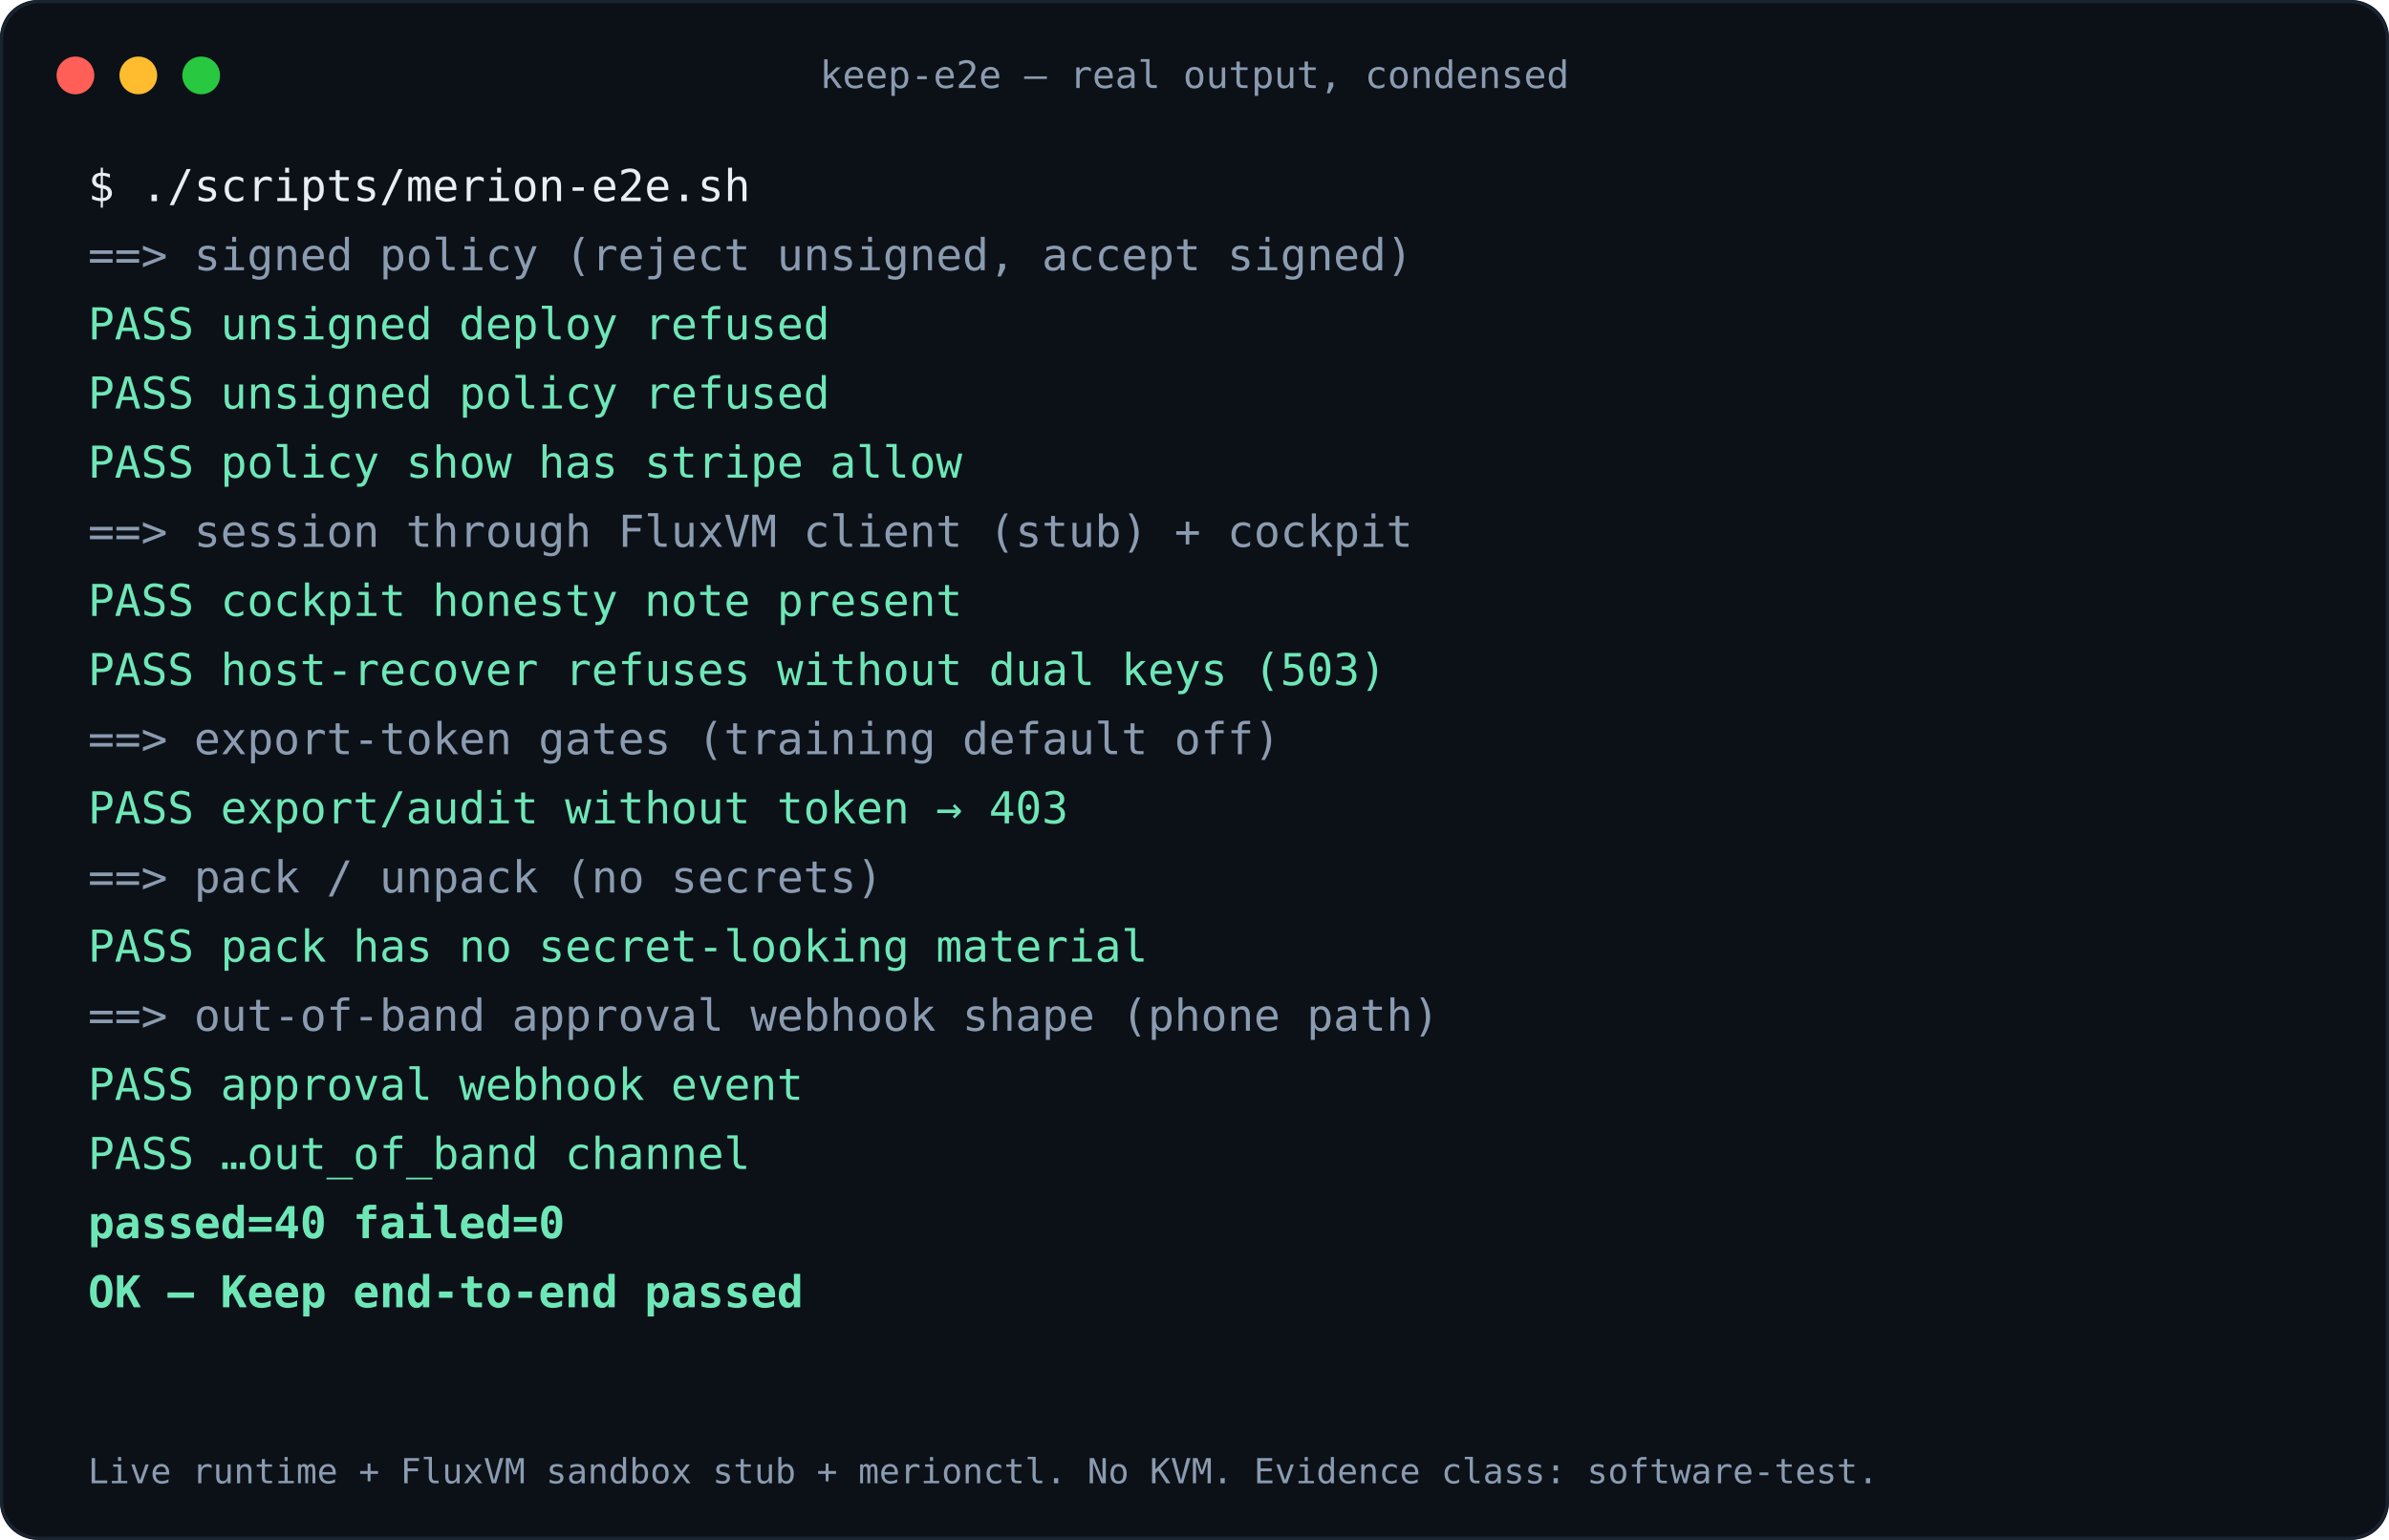
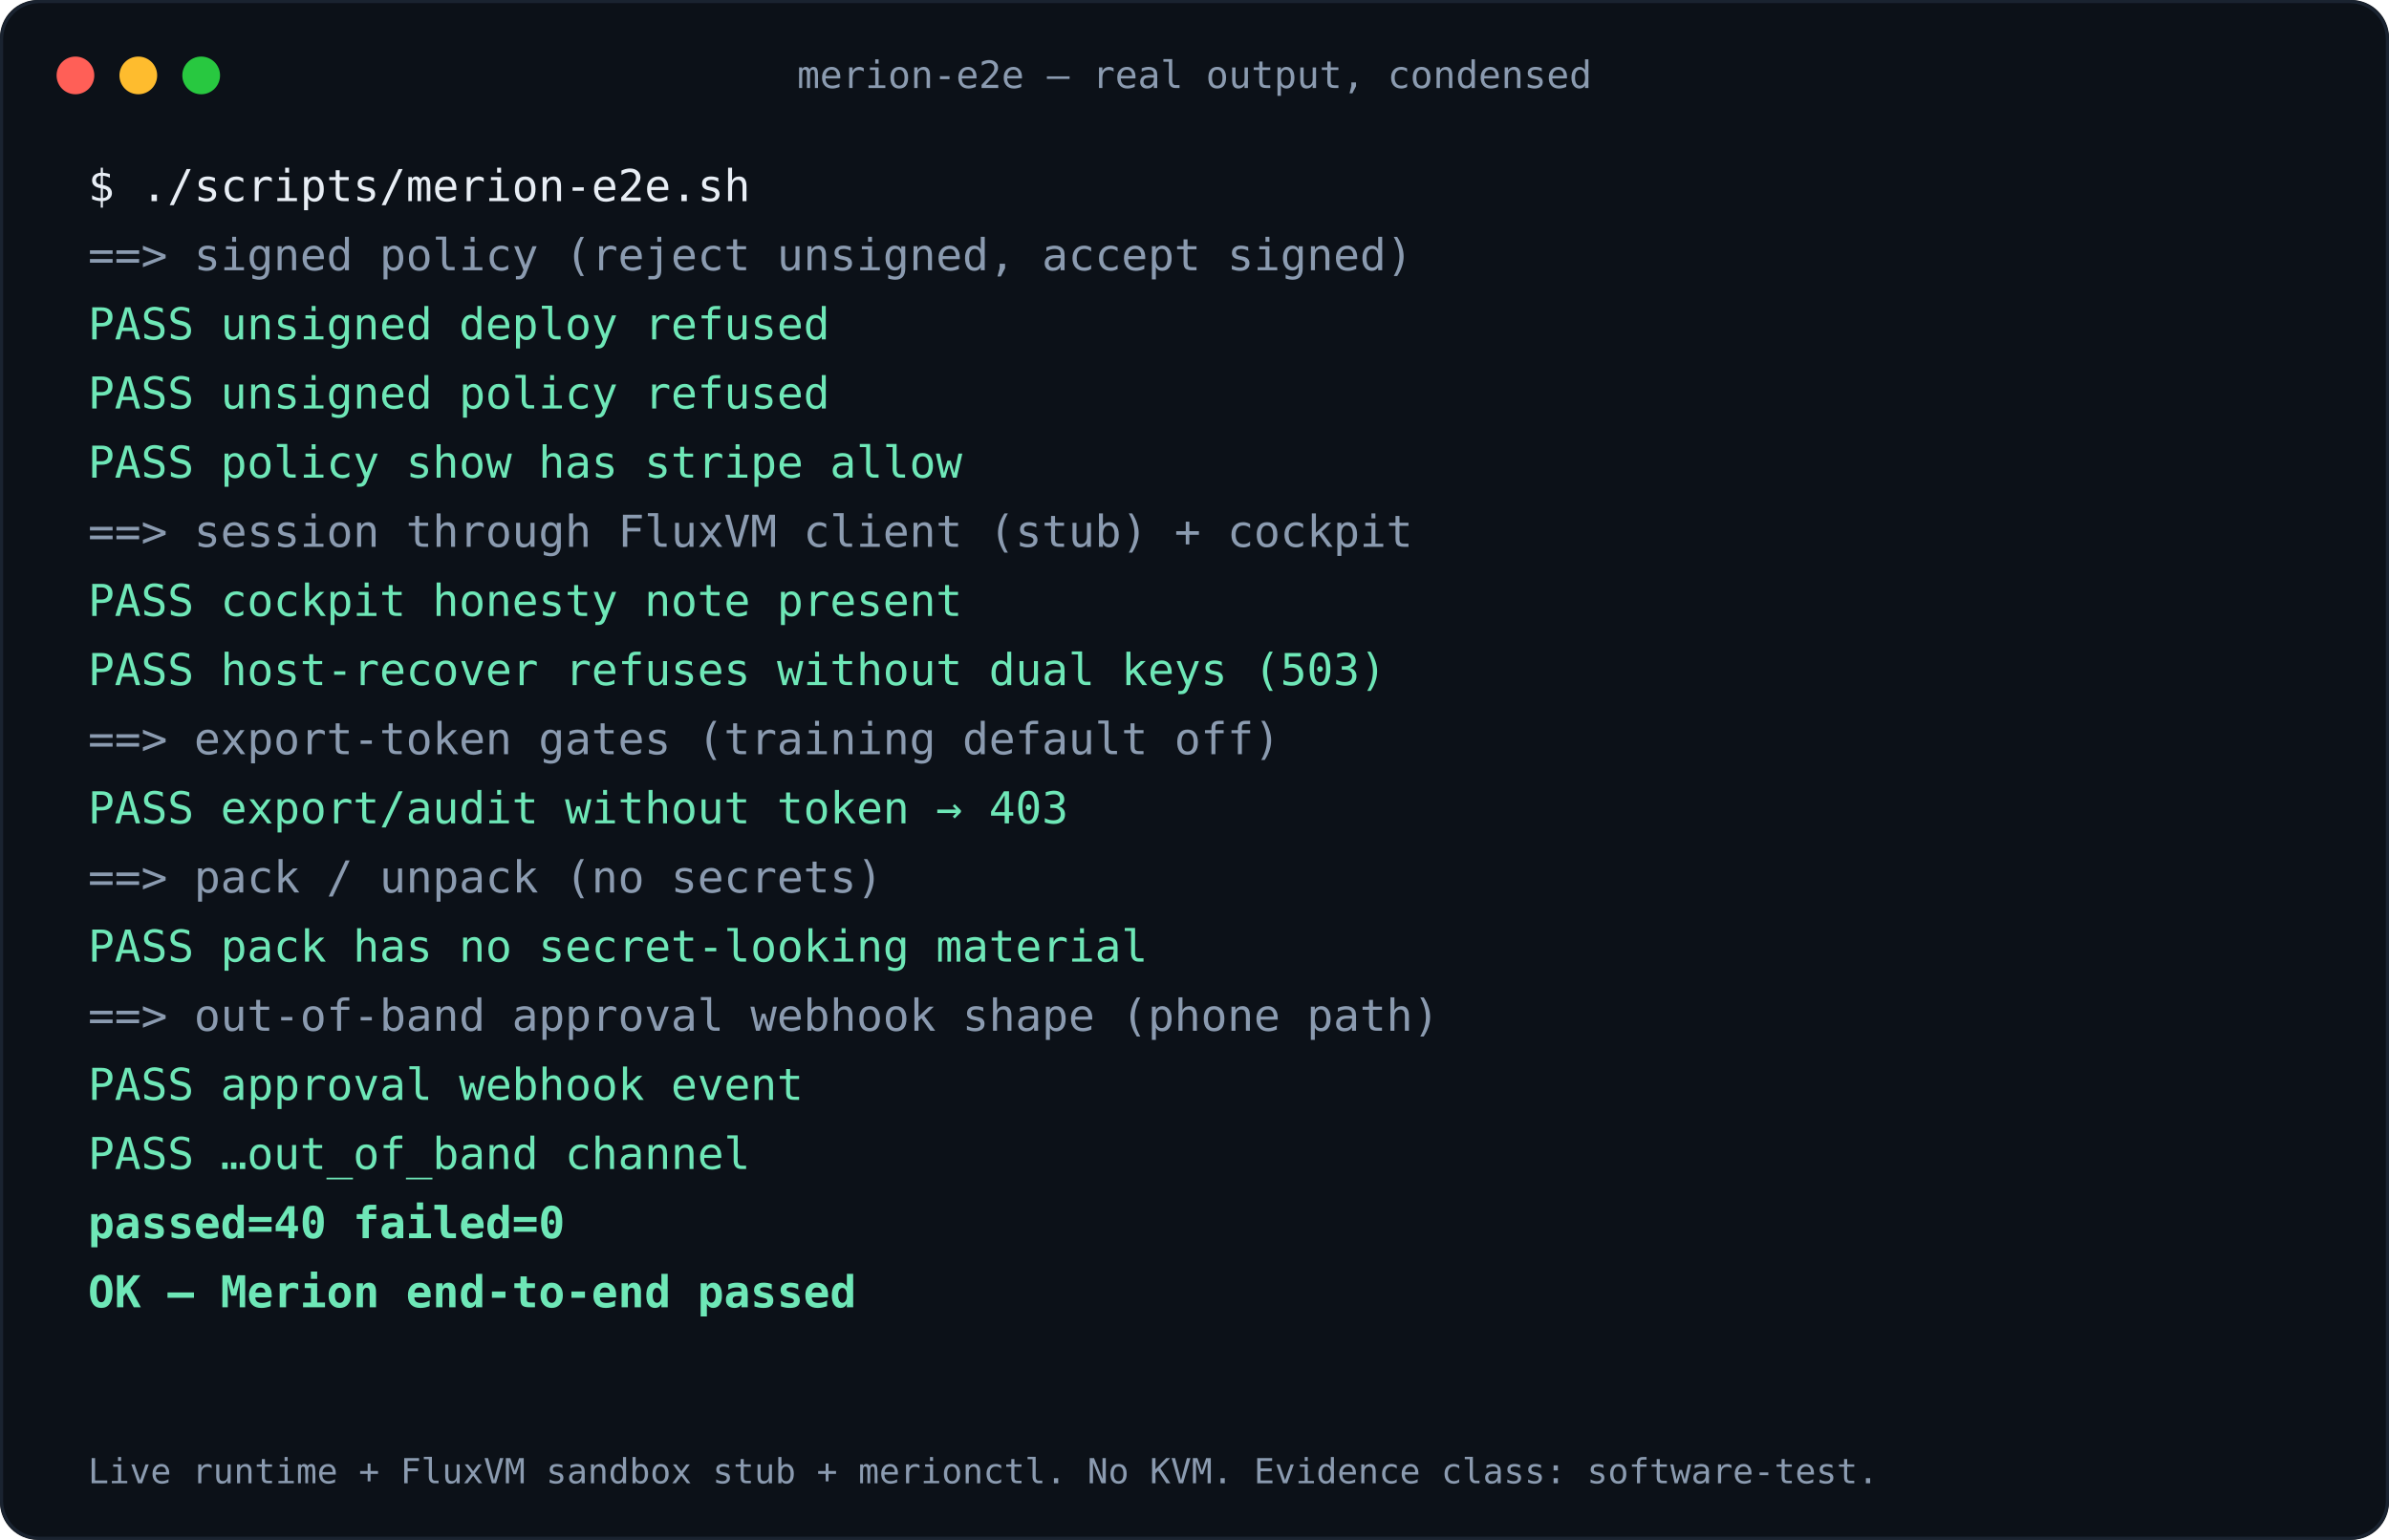
<svg xmlns="http://www.w3.org/2000/svg" width="760" height="490" viewBox="0 0 760 490" role="img" aria-label="Real output of scripts/merion-e2e.sh: 40 checks passed, 0 failed">
  <rect width="100%" height="100%" rx="12" fill="#0c1118" />
  <rect x="0.5" y="0.5" width="759" height="489" rx="12" fill="none" stroke="#1a2330" />
  <circle cx="24" cy="24" r="6" fill="#ff5f57" />
  <circle cx="44" cy="24" r="6" fill="#febc2e" />
  <circle cx="64" cy="24" r="6" fill="#28c840" />
-   <text x="380.0" y="28" fill="#8b9bb0" font-family="ui-monospace,SFMono-Regular,Menlo,monospace" font-size="12" text-anchor="middle">keep-e2e — real output, condensed</text>
+   <text x="380.0" y="28" fill="#8b9bb0" font-family="ui-monospace,SFMono-Regular,Menlo,monospace" font-size="12" text-anchor="middle">merion-e2e — real output, condensed</text>
  <g font-family="ui-monospace,SFMono-Regular,Menlo,monospace" font-size="14">
    <text x="28" y="64" fill="#e8eef5">$ ./scripts/merion-e2e.sh</text>
    <text x="28" y="86" fill="#8b9bb0">==&gt; signed policy (reject unsigned, accept signed)</text>
    <text x="28" y="108" fill="#6ee7b7">PASS  unsigned deploy refused</text>
    <text x="28" y="130" fill="#6ee7b7">PASS  unsigned policy refused</text>
    <text x="28" y="152" fill="#6ee7b7">PASS  policy show has stripe allow</text>
    <text x="28" y="174" fill="#8b9bb0">==&gt; session through FluxVM client (stub) + cockpit</text>
    <text x="28" y="196" fill="#6ee7b7">PASS  cockpit honesty note present</text>
    <text x="28" y="218" fill="#6ee7b7">PASS  host-recover refuses without dual keys (503)</text>
    <text x="28" y="240" fill="#8b9bb0">==&gt; export-token gates (training default off)</text>
    <text x="28" y="262" fill="#6ee7b7">PASS  export/audit without token → 403</text>
    <text x="28" y="284" fill="#8b9bb0">==&gt; pack / unpack (no secrets)</text>
    <text x="28" y="306" fill="#6ee7b7">PASS  pack has no secret-looking material</text>
    <text x="28" y="328" fill="#8b9bb0">==&gt; out-of-band approval webhook shape (phone path)</text>
    <text x="28" y="350" fill="#6ee7b7">PASS  approval webhook event</text>
    <text x="28" y="372" fill="#6ee7b7">PASS    …out_of_band channel</text>
    <text x="28" y="394" fill="#6ee7b7" font-weight="700">passed=40 failed=0</text>
-     <text x="28" y="416" fill="#6ee7b7" font-weight="700">OK — Keep end-to-end passed</text>
+     <text x="28" y="416" fill="#6ee7b7" font-weight="700">OK — Merion end-to-end passed</text>
  </g>
  <text x="28" y="472" fill="#8b9bb0" font-family="ui-monospace,SFMono-Regular,Menlo,monospace" font-size="11">Live runtime + FluxVM sandbox stub + merionctl. No KVM. Evidence class: software-test.</text>
</svg>
